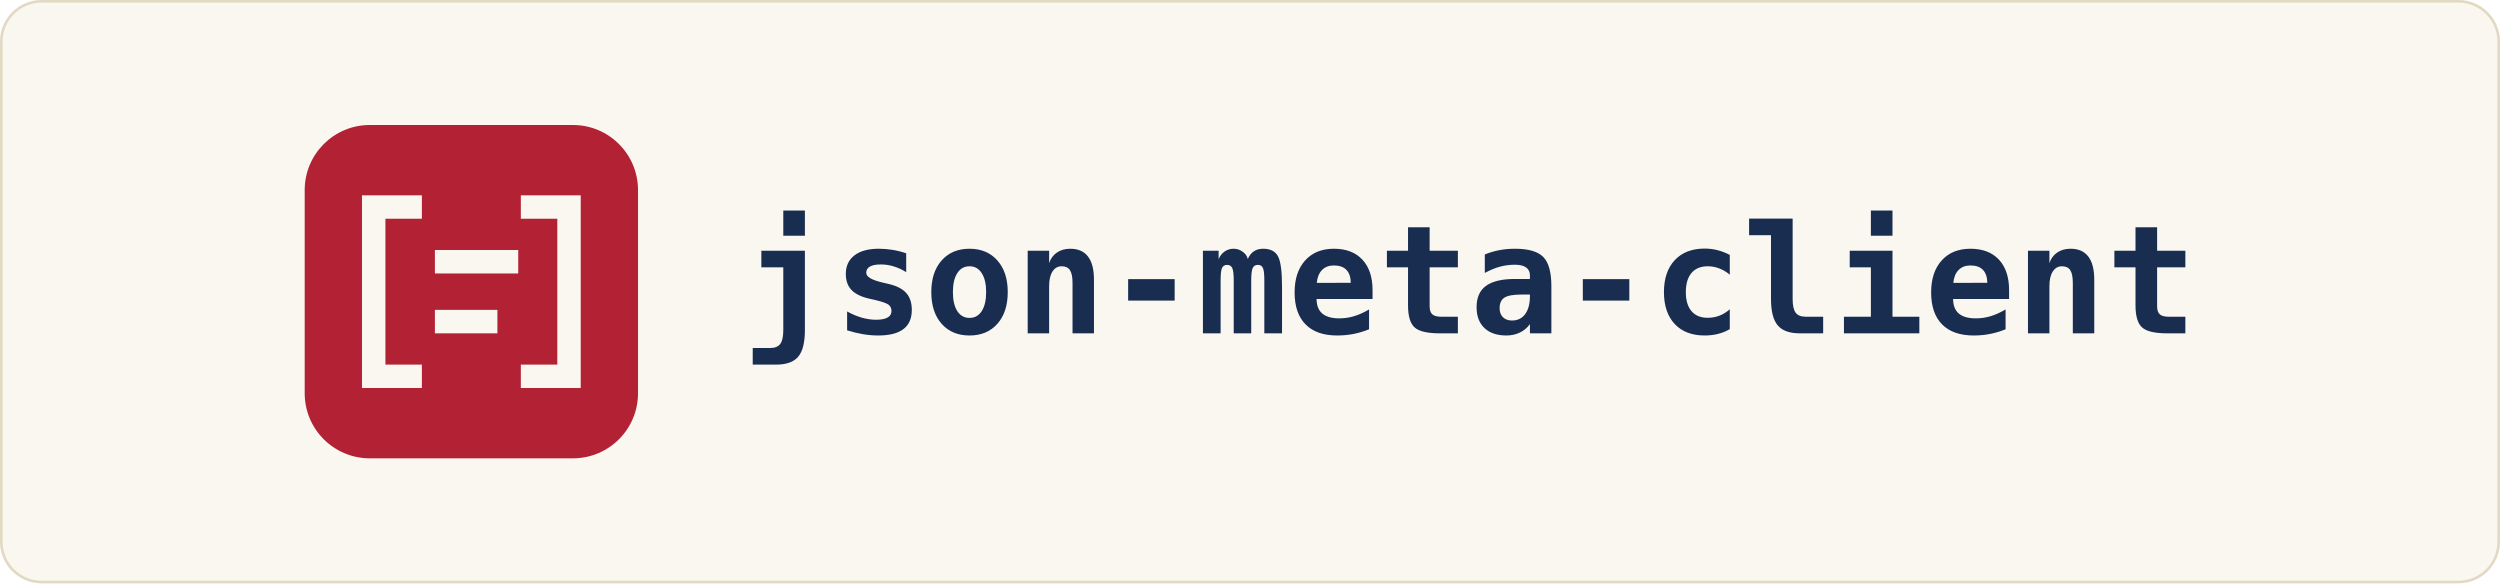
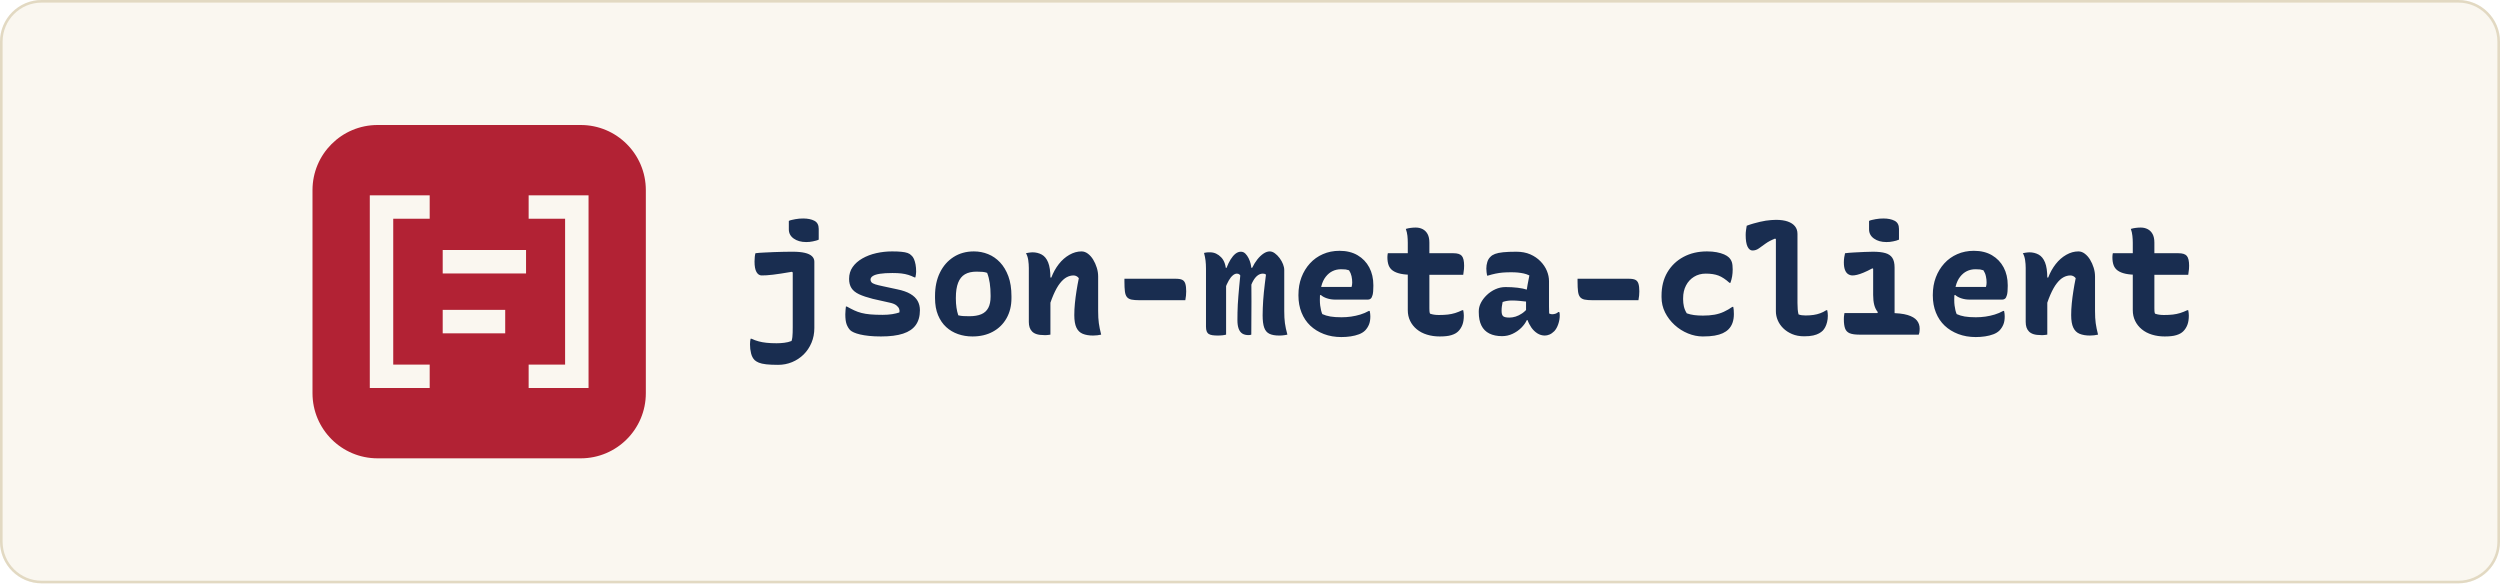
<svg xmlns="http://www.w3.org/2000/svg" width="960" height="224" viewBox="0 0 960 224">
  <defs>
    <clipPath id="a">
      <rect width="960" height="224" rx="16" />
    </clipPath>
  </defs>
  <g clip-path="url(#a)">
    <path fill="#faf7f0" d="M0 0h960v224H0z" />
-     <g transform="translate(117 48)">
+     <g transform="translate(120 48)">
      <rect width="128" height="128" fill="#b22234" rx="25" />
      <path fill="#faf7f0" d="M45 27H22v74h23v-9H31V36h14Zm38 0h23v74H83v-9h14V36H83ZM50 48h32v9H50zm0 23h24v9H50z" />
    </g>
-     <text x="285" y="128" fill="#192d50" font-family="Menlo, Consolas, monospace" font-size="58" font-weight="700">json-meta-client</text>
+     <path fill="#192d50" d="M304.41 96.66Q307.20 96.66 309.05 97.09Q310.91 97.53 311.81 98.40Q312.71 99.27 312.71 100.49Q312.71 103.33 312.71 105.85Q312.71 108.38 312.71 110.78Q312.71 113.19 312.71 115.60Q312.71 118 312.71 120.56Q312.71 123.11 312.71 125.95Q312.71 129.02 311.61 131.63Q310.50 134.24 308.59 136.13Q306.68 138.01 304.15 139.06Q301.63 140.10 298.79 140.10Q296.06 140.10 294.24 139.90Q292.41 139.69 291.39 139.26Q290.38 138.83 289.80 138.30Q288.81 137.32 288.41 135.69Q288 134.07 288 132.21Q288 131.63 288.06 131.11Q288.12 130.59 288.23 130.07L288.58 130.07Q289.91 130.71 291.31 131.08Q292.70 131.46 294.35 131.63Q296 131.81 298.21 131.81Q299.66 131.81 301.14 131.63Q302.62 131.46 303.95 130.94Q304.18 130.24 304.27 129.46Q304.36 128.68 304.38 127.75Q304.41 126.82 304.41 125.60Q304.41 122.59 304.41 120.06Q304.41 117.54 304.41 115.10Q304.41 112.67 304.41 110.14Q304.41 107.62 304.41 104.61L304.07 104.37Q301.75 104.78 299.98 105.04Q298.21 105.30 296.82 105.48Q295.42 105.65 294.38 105.71Q293.34 105.77 292.47 105.77Q291.25 105.77 290.49 104.46Q289.74 103.16 289.74 100.43Q289.74 99.50 289.83 98.66Q289.91 97.82 290.09 97.24Q291.42 97.06 293.34 96.98Q295.25 96.89 297.25 96.80Q299.25 96.72 301.14 96.69Q303.02 96.66 304.41 96.66M302.91 88.08L302.91 84.83Q303.37 84.59 304.04 84.45Q304.70 84.31 305.43 84.16Q306.15 84.02 306.91 83.96Q307.66 83.90 308.42 83.90Q311.03 83.90 312.71 84.77Q314.39 85.64 314.39 87.90L314.39 92.02Q313.93 92.25 313.35 92.40Q312.77 92.54 312.13 92.69Q311.49 92.83 310.85 92.89Q310.21 92.95 309.58 92.95Q306.68 92.95 304.79 91.61Q302.91 90.28 302.91 88.08M338.92 120.90Q340.95 120.90 342.58 120.64Q344.20 120.38 345.36 119.98Q345.54 119.34 345.27 118.61Q345.01 117.89 344.20 117.25Q343.39 116.61 341.82 116.26L335.15 114.76Q331.91 113.94 329.88 112.99Q327.85 112.03 326.95 110.61Q326.05 109.19 326.05 107.10Q326.05 104.49 327.41 102.55Q328.77 100.60 331.15 99.24Q333.53 97.88 336.49 97.21Q339.45 96.54 342.58 96.54Q344.72 96.54 346.17 96.69Q347.62 96.83 348.52 97.15Q349.42 97.47 349.94 98.05Q350.58 98.57 350.96 99.47Q351.34 100.37 351.57 101.56Q351.80 102.75 351.80 104.37Q351.80 104.90 351.71 105.42Q351.63 105.94 351.51 106.52L351.16 106.52Q350 105.94 348.81 105.56Q347.62 105.19 346.17 105.01Q344.72 104.84 342.69 104.84Q339.74 104.84 337.88 105.13Q336.02 105.42 335.15 106Q334.28 106.58 334.28 107.39Q334.28 107.97 334.66 108.40Q335.04 108.84 336.11 109.19Q337.18 109.53 339.16 109.94L344.55 111.10Q347.68 111.74 349.60 112.87Q351.51 114 352.38 115.57Q353.25 117.13 353.25 119.11Q353.25 122.59 351.65 124.82Q350.06 127.05 346.78 128.12Q343.51 129.20 338.29 129.20Q335.73 129.20 333.76 128.99Q331.79 128.79 330.31 128.44Q328.83 128.09 327.88 127.66Q326.92 127.23 326.45 126.76Q325.58 125.83 325.09 124.50Q324.60 123.17 324.60 120.67Q324.60 119.74 324.69 119.02Q324.77 118.29 324.83 117.71L325.18 117.71Q326.74 118.58 328.05 119.19Q329.35 119.80 330.83 120.18Q332.31 120.56 334.25 120.73Q336.20 120.90 338.92 120.90M373.96 96.54Q376.86 96.54 379.44 97.59Q382.02 98.63 384.02 100.75Q386.02 102.87 387.21 106.08Q388.40 109.30 388.40 113.77L388.40 114.52Q388.40 118.87 386.51 122.21Q384.63 125.54 381.26 127.37Q377.90 129.20 373.43 129.20Q370.48 129.20 367.90 128.30Q365.31 127.40 363.34 125.60Q361.37 123.80 360.21 121.02Q359.05 118.23 359.05 114.47L359.05 113.65Q359.05 108.49 360.94 104.66Q362.82 100.84 366.18 98.69Q369.55 96.54 373.96 96.54M375 104.31Q372.27 104.31 370.53 105.33Q368.79 106.34 367.92 108.58Q367.05 110.81 367.05 114.29L367.05 114.70Q367.05 116.55 367.29 118.15Q367.52 119.74 367.98 121.08Q368.91 121.31 369.87 121.37Q370.82 121.43 372.22 121.43Q375 121.43 376.80 120.67Q378.60 119.92 379.50 118.23Q380.39 116.55 380.39 113.89L380.39 113.48Q380.39 110.87 380.07 108.72Q379.76 106.58 379.06 104.78Q378.31 104.49 377.35 104.40Q376.39 104.31 375 104.31M422.85 128.50Q422.04 128.68 421.31 128.76Q420.59 128.85 419.72 128.85Q417.40 128.85 415.77 128.18Q414.15 127.52 413.34 125.80Q412.53 124.09 412.53 121.02Q412.53 118.81 412.76 116.50Q412.99 114.18 413.37 111.77Q413.74 109.36 414.27 106.81Q413.86 106.29 413.34 106.03Q412.82 105.77 412.24 105.77Q410.90 105.77 409.60 106.46Q408.29 107.16 407.02 108.78Q405.74 110.41 404.52 113.22Q403.30 116.03 402.14 120.21L402.14 106.58L403.71 106.58Q404.81 103.68 406.58 101.42Q408.35 99.15 410.64 97.85Q412.93 96.54 415.31 96.54Q416.59 96.54 417.75 97.41Q418.91 98.28 419.78 99.70Q420.65 101.13 421.17 102.81Q421.69 104.49 421.69 106.17Q421.69 108.38 421.69 110.58Q421.69 112.78 421.69 114.99Q421.69 117.19 421.69 119.45Q421.69 122.18 421.95 124.09Q422.21 126.01 422.85 128.50M403.36 128.50Q402.90 128.56 402.49 128.62Q402.09 128.68 401.74 128.68Q401.39 128.68 400.98 128.68Q399.24 128.68 398.11 128.33Q396.98 127.98 396.31 127.28Q395.65 126.59 395.36 125.69Q395.07 124.79 395.07 123.63Q395.07 120.73 395.07 118.06Q395.07 115.39 395.07 112.84Q395.07 110.29 395.07 107.85Q395.07 105.42 395.07 102.92Q395.07 101.42 394.84 99.85Q394.60 98.28 393.97 97.24Q394.43 97.12 394.84 97.06Q395.24 97.01 395.65 96.95Q396.05 96.89 396.46 96.89Q398.43 96.89 400.03 97.76Q401.62 98.63 402.49 100.78Q403.36 102.92 403.36 106.75Q403.36 110.46 403.36 114.29Q403.36 118.12 403.36 121.74Q403.36 125.37 403.36 128.50M431.78 107.04L451.50 107.04Q453.13 107.04 453.97 107.45Q454.81 107.85 455.16 108.93Q455.50 110 455.50 111.86Q455.50 112.61 455.42 113.51Q455.33 114.41 455.16 115.28L437.58 115.28Q435.67 115.28 434.51 115.05Q433.35 114.81 432.74 114.06Q432.13 113.31 431.96 111.88Q431.78 110.46 431.78 108.09Q431.78 107.80 431.78 107.50Q431.78 107.22 431.78 107.04M494.36 128.50Q493.78 128.62 493.26 128.70Q492.74 128.79 492.25 128.82Q491.75 128.85 491.17 128.85Q488.85 128.85 487.46 128.18Q486.07 127.52 485.46 125.83Q484.85 124.15 484.85 121.08Q484.85 119.69 484.91 118.29Q484.97 116.90 485.06 115.39Q485.14 113.89 485.32 112.29Q485.49 110.70 485.69 109.01Q485.90 107.33 486.13 105.48Q485.90 105.24 485.61 105.16Q485.32 105.07 484.97 105.07Q483.87 105.07 482.94 105.77Q482.01 106.46 481.26 107.77Q480.50 109.07 479.98 110.93L479.98 102.81L480.85 102.81Q481.72 101.01 482.82 99.62Q483.92 98.23 485.17 97.38Q486.42 96.54 487.58 96.54Q488.56 96.54 489.55 97.27Q490.54 97.99 491.38 99.12Q492.22 100.25 492.68 101.44Q493.15 102.63 493.15 103.68Q493.15 105.65 493.15 107.62Q493.15 109.59 493.15 111.54Q493.15 113.48 493.15 115.45Q493.15 117.42 493.15 119.45Q493.15 122.18 493.41 124.09Q493.67 126.01 494.36 128.50M480.50 128.50Q480.39 128.56 480.21 128.59Q480.04 128.62 479.86 128.65Q479.69 128.68 479.46 128.68Q477.95 128.68 477.02 128.07Q476.09 127.46 475.63 126.18Q475.17 124.91 475.17 122.93Q475.17 121.48 475.20 120Q475.22 118.53 475.31 116.96Q475.40 115.39 475.54 113.65Q475.69 111.91 475.86 109.97Q476.04 108.03 476.27 105.77Q476.09 105.48 475.92 105.36Q475.75 105.24 475.54 105.16Q475.34 105.07 474.99 105.07Q474.18 105.07 473.37 105.77Q472.56 106.46 471.83 107.74Q471.11 109.01 470.35 110.98L470.12 102.87L470.99 102.87Q471.69 101.01 472.56 99.62Q473.43 98.23 474.41 97.44Q475.40 96.66 476.50 96.66Q477.49 96.66 478.21 97.38Q478.94 98.11 479.46 99.15Q479.98 100.20 480.24 101.27Q480.50 102.34 480.50 103.10Q480.50 106.29 480.53 109.45Q480.56 112.61 480.56 115.80Q480.56 118.99 480.53 122.15Q480.50 125.31 480.50 128.50M470.82 128.50Q470.53 128.56 470.15 128.65Q469.77 128.73 469.40 128.76Q469.02 128.79 468.58 128.82Q468.15 128.85 467.68 128.85Q466.52 128.85 465.65 128.73Q464.78 128.62 464.20 128.27Q463.62 127.92 463.36 127.23Q463.10 126.53 463.10 125.43Q463.10 121.66 463.10 117.97Q463.10 114.29 463.10 110.58Q463.10 106.87 463.10 103.21Q463.10 101.47 462.93 100.05Q462.75 98.63 462.35 97.12Q462.64 97.06 462.93 97.01Q463.22 96.95 463.51 96.92Q463.80 96.89 464.09 96.89Q464.38 96.89 464.67 96.89Q465.89 96.89 466.96 97.38Q468.03 97.88 468.93 98.81Q469.83 99.73 470.32 101.18Q470.82 102.63 470.82 104.55Q470.82 108.55 470.82 112.55Q470.82 116.55 470.82 120.53Q470.82 124.50 470.82 128.50M514.37 96.31Q518.43 96.31 521.33 98.02Q524.23 99.73 525.80 102.69Q527.37 105.65 527.37 109.53L527.37 109.83Q527.37 112.15 527.08 113.25Q526.79 114.35 526.32 114.70Q525.86 115.05 525.28 115.05L512.81 115.05Q511.01 115.05 509.53 114.55Q508.05 114.06 507.18 113.25L505.96 113.83L506.25 110.17L519.01 110.17Q519.13 109.83 519.19 109.33Q519.25 108.84 519.25 108.49Q519.25 107.27 518.99 106.06Q518.72 104.84 518.03 103.79Q517.33 103.56 516.75 103.47Q516.17 103.39 515.01 103.39Q511.36 103.39 509.10 106.26Q506.83 109.13 506.83 114.99L506.83 115.22Q506.83 116.32 506.95 117.28Q507.07 118.23 507.27 119.08Q507.47 119.92 507.76 120.61Q509.15 121.25 510.87 121.54Q512.58 121.83 515.13 121.83Q517.04 121.83 518.84 121.57Q520.64 121.31 522.35 120.79Q524.06 120.27 525.63 119.40L525.97 119.40Q526.09 119.92 526.15 120.47Q526.21 121.02 526.21 121.48Q526.21 123.40 525.68 124.64Q525.16 125.89 524.23 126.88Q523.31 127.81 521.86 128.36Q520.41 128.91 518.67 129.17Q516.93 129.43 515.07 129.43Q511.42 129.43 508.37 128.27Q505.33 127.11 503.15 125.05Q500.98 122.99 499.79 120.03Q498.60 117.08 498.60 113.48L498.60 113.25Q498.60 109.53 499.76 106.49Q500.92 103.45 503.01 101.15Q505.09 98.86 507.99 97.59Q510.89 96.31 514.37 96.31M532.93 97.24L558.16 97.24Q560.48 97.24 561.35 98.28Q562.22 99.33 562.22 102.05Q562.22 102.69 562.17 103.30Q562.11 103.91 562.02 104.46Q561.93 105.01 561.88 105.53L542.62 105.53Q539.78 105.53 537.86 105.13Q535.95 104.72 534.82 103.91Q533.69 103.10 533.22 101.82Q532.76 100.55 532.76 98.75Q532.76 98.46 532.79 98.17Q532.82 97.88 532.85 97.65Q532.88 97.41 532.93 97.24M561.53 119.11L561.88 119.11Q561.99 119.63 562.05 120.18Q562.11 120.73 562.11 121.19Q562.11 123.28 561.56 124.73Q561.01 126.18 559.96 127.23Q559.50 127.69 558.83 128.07Q558.16 128.44 557.29 128.70Q556.42 128.97 555.32 129.08Q554.22 129.20 552.83 129.20Q550.22 129.20 547.96 128.50Q545.69 127.81 544.04 126.44Q542.39 125.08 541.49 123.22Q540.59 121.37 540.59 119.11Q540.59 115.92 540.59 112.67Q540.59 109.42 540.59 106.17Q540.59 102.92 540.59 99.68Q540.59 96.43 540.59 93.24Q540.59 91.90 540.45 90.54Q540.30 89.18 539.84 87.90Q540.82 87.61 541.78 87.50Q542.74 87.38 543.66 87.38Q545.11 87.38 546.30 87.99Q547.49 88.60 548.19 89.87Q548.88 91.15 548.88 93.12Q548.88 96.31 548.88 99.44Q548.88 102.58 548.88 105.74Q548.88 108.90 548.88 112.03Q548.88 115.16 548.88 118.35Q548.88 118.93 548.91 119.45Q548.94 119.98 549.12 120.44Q549.93 120.73 550.74 120.84Q551.55 120.96 552.54 120.96Q554.45 120.96 555.96 120.79Q557.47 120.61 558.77 120.21Q560.08 119.80 561.53 119.11M594.82 107.97Q594.82 109.19 594.82 110.43Q594.82 111.68 594.82 112.87Q594.82 114.06 594.82 115.28Q594.82 116.50 594.82 117.71Q594.82 118.41 594.85 119.08Q594.88 119.74 594.88 120.38Q595.05 120.50 595.40 120.58Q595.75 120.67 595.98 120.67Q596.56 120.67 597.20 120.50Q597.84 120.32 598.42 119.80L598.76 119.80Q598.88 120.15 598.91 120.44Q598.94 120.73 598.94 121.19Q598.94 122.82 598.36 124.50Q597.78 126.18 596.85 127.17Q595.92 128.09 594.99 128.47Q594.07 128.85 593.20 128.85Q591.69 128.85 590.35 128.01Q589.02 127.17 588.06 125.80Q587.11 124.44 586.56 122.85Q586 121.25 586 119.86Q586 118.64 586 117.42Q586 116.20 586 115.05Q586 113.83 586.15 112.44Q586.29 111.04 586.58 109.39Q586.87 107.74 587.28 105.77Q586.18 105.24 585.11 105.01Q584.03 104.78 582.87 104.66Q581.71 104.55 580.32 104.55Q578.58 104.55 577.13 104.66Q575.68 104.78 574.29 105.07Q572.90 105.36 571.39 105.82L571.04 105.82Q570.92 105.24 570.84 104.52Q570.75 103.79 570.75 103.10Q570.75 101.82 571.13 100.60Q571.50 99.39 572.32 98.63Q572.95 97.94 574.11 97.50Q575.27 97.06 577.25 96.86Q579.22 96.66 582.29 96.66Q585.31 96.66 587.63 97.67Q589.95 98.69 591.57 100.37Q593.20 102.05 594.01 104.03Q594.82 106 594.82 107.97M576.61 119.28L576.61 119.40Q576.61 120.90 577.22 121.43Q577.83 121.95 579.62 121.95Q580.78 121.95 582 121.57Q583.22 121.19 584.47 120.35Q585.71 119.51 586.76 118.18L587.22 122.93L586.29 122.93Q585.60 124.44 584.18 125.86Q582.76 127.28 580.84 128.18Q578.93 129.08 576.78 129.08Q573.94 129.08 571.91 128.07Q569.88 127.05 568.87 125.02Q567.85 122.99 567.85 119.92L567.85 119.45Q567.85 117.89 568.66 116.29Q569.47 114.70 570.92 113.31Q572.37 111.91 574.23 111.07Q576.09 110.23 578.12 110.23Q580.61 110.23 582.76 110.49Q584.90 110.75 586.44 111.25Q587.98 111.74 588.67 112.44Q589.02 112.78 589.34 113.31Q589.66 113.83 589.83 114.61Q590.01 115.39 590.01 116.50Q588.44 116.09 586.79 115.89Q585.13 115.68 583.57 115.54Q582 115.39 580.61 115.39Q579.57 115.39 578.70 115.54Q577.83 115.68 577.01 115.97Q576.84 116.84 576.72 117.63Q576.61 118.41 576.61 119.28M605.78 107.04L625.50 107.04Q627.13 107.04 627.97 107.45Q628.81 107.85 629.16 108.93Q629.50 110 629.50 111.86Q629.50 112.61 629.42 113.51Q629.33 114.41 629.16 115.28L611.58 115.28Q609.67 115.28 608.51 115.05Q607.35 114.81 606.74 114.06Q606.13 113.31 605.96 111.88Q605.78 110.46 605.78 108.09Q605.78 107.80 605.78 107.50Q605.78 107.22 605.78 107.04M655.49 96.54Q657.58 96.54 659.23 96.86Q660.88 97.18 662.07 97.70Q663.26 98.23 663.90 98.86Q664.71 99.68 665.03 100.66Q665.35 101.65 665.35 103.45Q665.35 104.90 665.14 106.11Q664.94 107.33 664.48 108.61L664.13 108.61Q661.87 106.58 659.90 105.82Q657.92 105.07 655.02 105.07Q652.47 105.07 650.50 106.29Q648.53 107.50 647.43 109.62Q646.32 111.74 646.32 114.52L646.32 115.05Q646.32 116.32 646.61 117.66Q646.90 118.99 647.72 120.32Q649.05 120.79 650.53 120.99Q652.01 121.19 653.92 121.19Q656.42 121.19 658.36 120.84Q660.30 120.50 661.98 119.71Q663.67 118.93 665.23 117.83L665.58 117.83Q665.70 118.41 665.75 119.02Q665.81 119.63 665.81 120.61Q665.81 122.47 665.29 123.95Q664.77 125.43 663.72 126.47Q662.85 127.34 661.55 127.95Q660.24 128.56 658.39 128.88Q656.53 129.20 653.86 129.20Q651.02 129.20 648.18 128.04Q645.34 126.88 643.05 124.79Q640.76 122.70 639.39 119.98Q638.03 117.25 638.03 114.12L638.03 113.54Q638.03 108.38 640.26 104.58Q642.50 100.78 646.44 98.66Q650.38 96.54 655.49 96.54M670.74 86.68Q672.13 86.16 673.38 85.81Q674.63 85.47 675.82 85.18Q677.01 84.89 678.05 84.74Q679.09 84.59 680.08 84.51Q681.07 84.42 681.94 84.42Q684.66 84.42 686.49 85.06Q688.32 85.70 689.27 86.89Q690.23 88.08 690.23 89.81Q690.23 92.48 690.23 95.12Q690.23 97.76 690.23 100.40Q690.23 103.04 690.23 105.71Q690.23 108.38 690.23 111.01Q690.23 113.65 690.23 116.32Q690.23 117.66 690.32 118.76Q690.40 119.86 690.64 120.73Q691.22 120.96 691.91 121.05Q692.61 121.14 693.36 121.14Q695.04 121.14 696.41 120.93Q697.77 120.73 698.96 120.29Q700.15 119.86 701.31 119.11L701.66 119.11Q701.77 119.63 701.83 120.18Q701.89 120.73 701.89 121.25Q701.89 122.53 701.60 123.69Q701.31 124.85 700.87 125.66Q700.44 126.47 699.92 126.99Q699.39 127.52 698.52 128.01Q697.65 128.50 696.29 128.82Q694.93 129.14 692.78 129.14Q690.17 129.14 688.14 128.27Q686.11 127.40 684.72 126.01Q683.33 124.62 682.63 122.93Q681.94 121.25 681.94 119.57Q681.94 116.78 681.94 114.03Q681.94 111.28 681.94 108.49Q681.94 105.71 681.94 102.95Q681.94 100.20 681.94 97.41Q681.94 94.63 681.94 91.84L681.65 91.61Q679.44 92.48 677.99 93.53Q676.54 94.57 675.41 95.38Q674.28 96.19 672.95 96.19Q671.79 96.19 671.06 94.72Q670.34 93.24 670.34 90.22Q670.34 89.29 670.48 88.34Q670.63 87.38 670.74 86.68M727.52 122.06L720.62 120.84L721.09 119.86Q720.16 118.76 719.72 117.13Q719.29 115.51 719.29 113.25Q719.29 112.20 719.29 111.22Q719.29 110.23 719.29 109.19Q719.29 108.14 719.29 107.16Q719.29 106.17 719.29 105.19Q719.29 104.20 719.29 103.21L719 103.04Q717.08 104.08 715.60 104.69Q714.13 105.30 713.11 105.53Q712.10 105.77 711.40 105.77Q710.47 105.77 709.69 105.27Q708.91 104.78 708.47 103.65Q708.04 102.52 708.04 100.72Q708.04 99.79 708.18 98.83Q708.33 97.88 708.50 97.24Q709.89 97.06 711.89 96.95Q713.89 96.83 715.89 96.75Q717.90 96.66 719.23 96.66Q722.13 96.66 723.96 97.18Q725.78 97.70 726.65 99.01Q727.52 100.31 727.52 102.75Q727.52 104.72 727.52 106.64Q727.52 108.55 727.52 110.46Q727.52 112.38 727.52 114.32Q727.52 116.26 727.52 118.21Q727.52 120.15 727.52 122.06M708.27 120.21L725.61 120.21Q730.02 120.21 732.51 120.96Q735.01 121.72 736.08 123.05Q737.15 124.38 737.15 126.18Q737.15 126.59 737.12 126.96Q737.09 127.34 737.04 127.72Q736.98 128.09 736.80 128.50L713.95 128.50Q711.52 128.50 710.24 127.95Q708.96 127.40 708.50 126.09Q708.04 124.79 708.04 122.64Q708.04 122.12 708.06 121.74Q708.09 121.37 708.15 120.99Q708.21 120.61 708.27 120.21M717.72 88.08L717.72 84.83Q718.19 84.59 718.85 84.45Q719.52 84.31 720.24 84.16Q720.97 84.02 721.72 83.96Q722.48 83.90 723.23 83.90Q725.84 83.90 727.52 84.77Q729.21 85.64 729.21 87.90L729.21 92.02Q728.74 92.25 728.16 92.40Q727.58 92.54 726.94 92.69Q726.31 92.83 725.67 92.89Q725.03 92.95 724.39 92.95Q721.49 92.95 719.61 91.61Q717.72 90.28 717.72 88.08M757.97 96.31Q762.03 96.31 764.93 98.02Q767.83 99.73 769.40 102.69Q770.97 105.65 770.97 109.53L770.97 109.83Q770.97 112.15 770.68 113.25Q770.39 114.35 769.92 114.70Q769.46 115.05 768.88 115.05L756.41 115.05Q754.61 115.05 753.13 114.55Q751.65 114.06 750.78 113.25L749.56 113.83L749.85 110.17L762.61 110.17Q762.73 109.83 762.79 109.33Q762.85 108.84 762.85 108.49Q762.85 107.27 762.58 106.06Q762.32 104.84 761.63 103.79Q760.93 103.56 760.35 103.47Q759.77 103.39 758.61 103.39Q754.96 103.39 752.70 106.26Q750.43 109.13 750.43 114.99L750.43 115.22Q750.43 116.32 750.55 117.28Q750.67 118.23 750.87 119.08Q751.07 119.92 751.36 120.61Q752.75 121.25 754.46 121.54Q756.18 121.83 758.73 121.83Q760.64 121.83 762.44 121.57Q764.24 121.31 765.95 120.79Q767.66 120.27 769.23 119.40L769.57 119.40Q769.69 119.92 769.75 120.47Q769.81 121.02 769.81 121.48Q769.81 123.40 769.28 124.64Q768.76 125.89 767.83 126.88Q766.91 127.81 765.46 128.36Q764.01 128.91 762.27 129.17Q760.53 129.43 758.67 129.43Q755.02 129.43 751.97 128.27Q748.93 127.11 746.75 125.05Q744.58 122.99 743.39 120.03Q742.20 117.08 742.20 113.48L742.20 113.25Q742.20 109.53 743.36 106.49Q744.52 103.45 746.61 101.15Q748.69 98.86 751.59 97.59Q754.49 96.31 757.97 96.31M805.65 128.50Q804.84 128.68 804.11 128.76Q803.39 128.85 802.52 128.85Q800.20 128.85 798.57 128.18Q796.95 127.52 796.14 125.80Q795.33 124.09 795.33 121.02Q795.33 118.81 795.56 116.50Q795.79 114.18 796.17 111.77Q796.54 109.36 797.07 106.81Q796.66 106.29 796.14 106.03Q795.62 105.77 795.04 105.77Q793.70 105.77 792.40 106.46Q791.09 107.16 789.82 108.78Q788.54 110.41 787.32 113.22Q786.10 116.03 784.94 120.21L784.94 106.58L786.51 106.58Q787.61 103.68 789.38 101.42Q791.15 99.15 793.44 97.85Q795.73 96.54 798.11 96.54Q799.39 96.54 800.55 97.41Q801.71 98.28 802.58 99.70Q803.45 101.13 803.97 102.81Q804.49 104.49 804.49 106.17Q804.49 108.38 804.49 110.58Q804.49 112.78 804.49 114.99Q804.49 117.19 804.49 119.45Q804.49 122.18 804.75 124.09Q805.01 126.01 805.65 128.50M786.16 128.50Q785.70 128.56 785.29 128.62Q784.89 128.68 784.54 128.68Q784.19 128.68 783.78 128.68Q782.04 128.68 780.91 128.33Q779.78 127.98 779.11 127.28Q778.45 126.59 778.16 125.69Q777.87 124.79 777.87 123.63Q777.87 120.73 777.87 118.06Q777.87 115.39 777.87 112.84Q777.87 110.29 777.87 107.85Q777.87 105.42 777.87 102.92Q777.87 101.42 777.64 99.85Q777.40 98.28 776.77 97.24Q777.23 97.12 777.64 97.06Q778.04 97.01 778.45 96.95Q778.85 96.89 779.26 96.89Q781.23 96.89 782.83 97.76Q784.42 98.63 785.29 100.78Q786.16 102.92 786.16 106.75Q786.16 110.46 786.16 114.29Q786.16 118.12 786.16 121.74Q786.16 125.37 786.16 128.50M811.33 97.24L836.56 97.24Q838.88 97.24 839.75 98.28Q840.62 99.33 840.62 102.05Q840.62 102.69 840.57 103.30Q840.51 103.91 840.42 104.46Q840.33 105.01 840.28 105.53L821.02 105.53Q818.18 105.53 816.26 105.13Q814.35 104.72 813.22 103.91Q812.09 103.10 811.62 101.82Q811.16 100.55 811.16 98.75Q811.16 98.46 811.19 98.17Q811.22 97.88 811.25 97.65Q811.28 97.41 811.33 97.24M839.93 119.11L840.28 119.11Q840.39 119.63 840.45 120.18Q840.51 120.73 840.51 121.19Q840.51 123.28 839.96 124.73Q839.41 126.18 838.36 127.23Q837.90 127.69 837.23 128.07Q836.56 128.44 835.69 128.70Q834.82 128.97 833.72 129.08Q832.62 129.20 831.23 129.20Q828.62 129.20 826.36 128.50Q824.09 127.81 822.44 126.44Q820.79 125.08 819.89 123.22Q818.99 121.37 818.99 119.11Q818.99 115.92 818.99 112.67Q818.99 109.42 818.99 106.17Q818.99 102.92 818.99 99.68Q818.99 96.43 818.99 93.24Q818.99 91.90 818.84 90.54Q818.70 89.18 818.24 87.90Q819.22 87.61 820.18 87.50Q821.14 87.38 822.06 87.38Q823.51 87.38 824.70 87.99Q825.89 88.60 826.59 89.87Q827.28 91.15 827.28 93.12Q827.28 96.31 827.28 99.44Q827.28 102.58 827.28 105.74Q827.28 108.90 827.28 112.03Q827.28 115.16 827.28 118.35Q827.28 118.93 827.31 119.45Q827.34 119.98 827.52 120.44Q828.33 120.73 829.14 120.84Q829.95 120.96 830.94 120.96Q832.85 120.96 834.36 120.79Q835.87 120.61 837.17 120.21Q838.48 119.80 839.93 119.11" />
  </g>
  <rect width="959" height="223" x=".5" y=".5" fill="none" stroke="#e2d9c2" rx="15.5" />
</svg>
